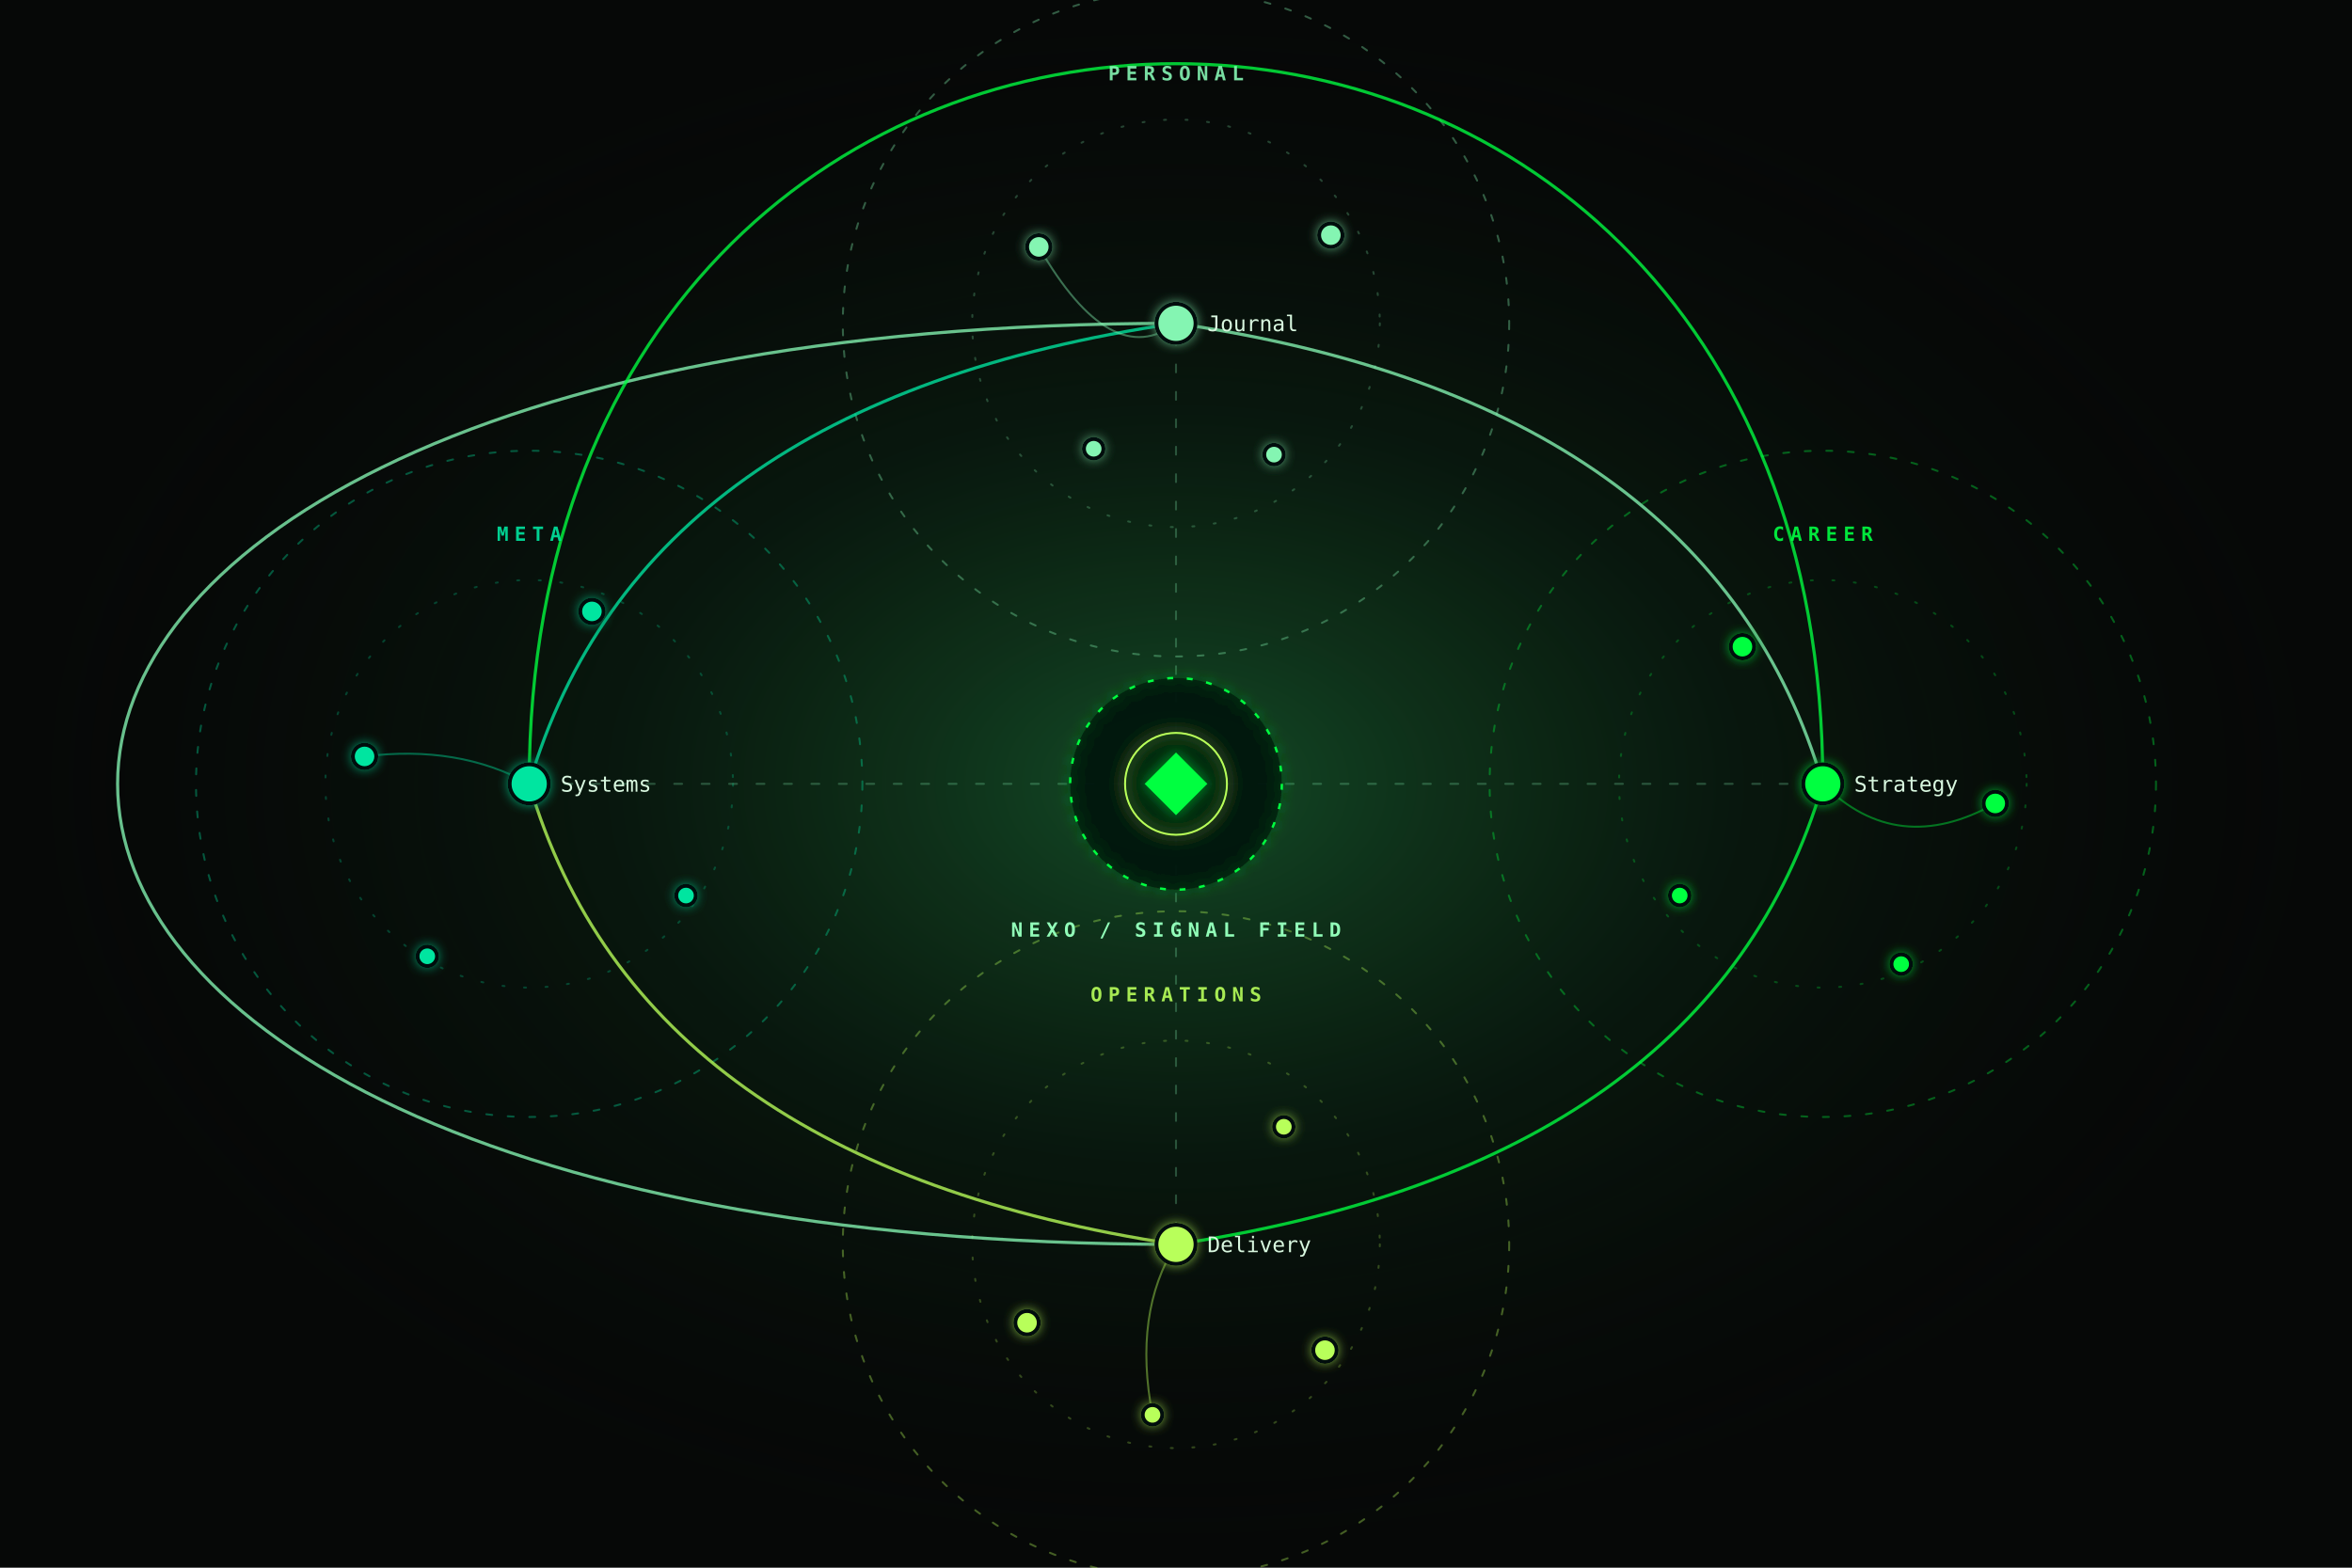
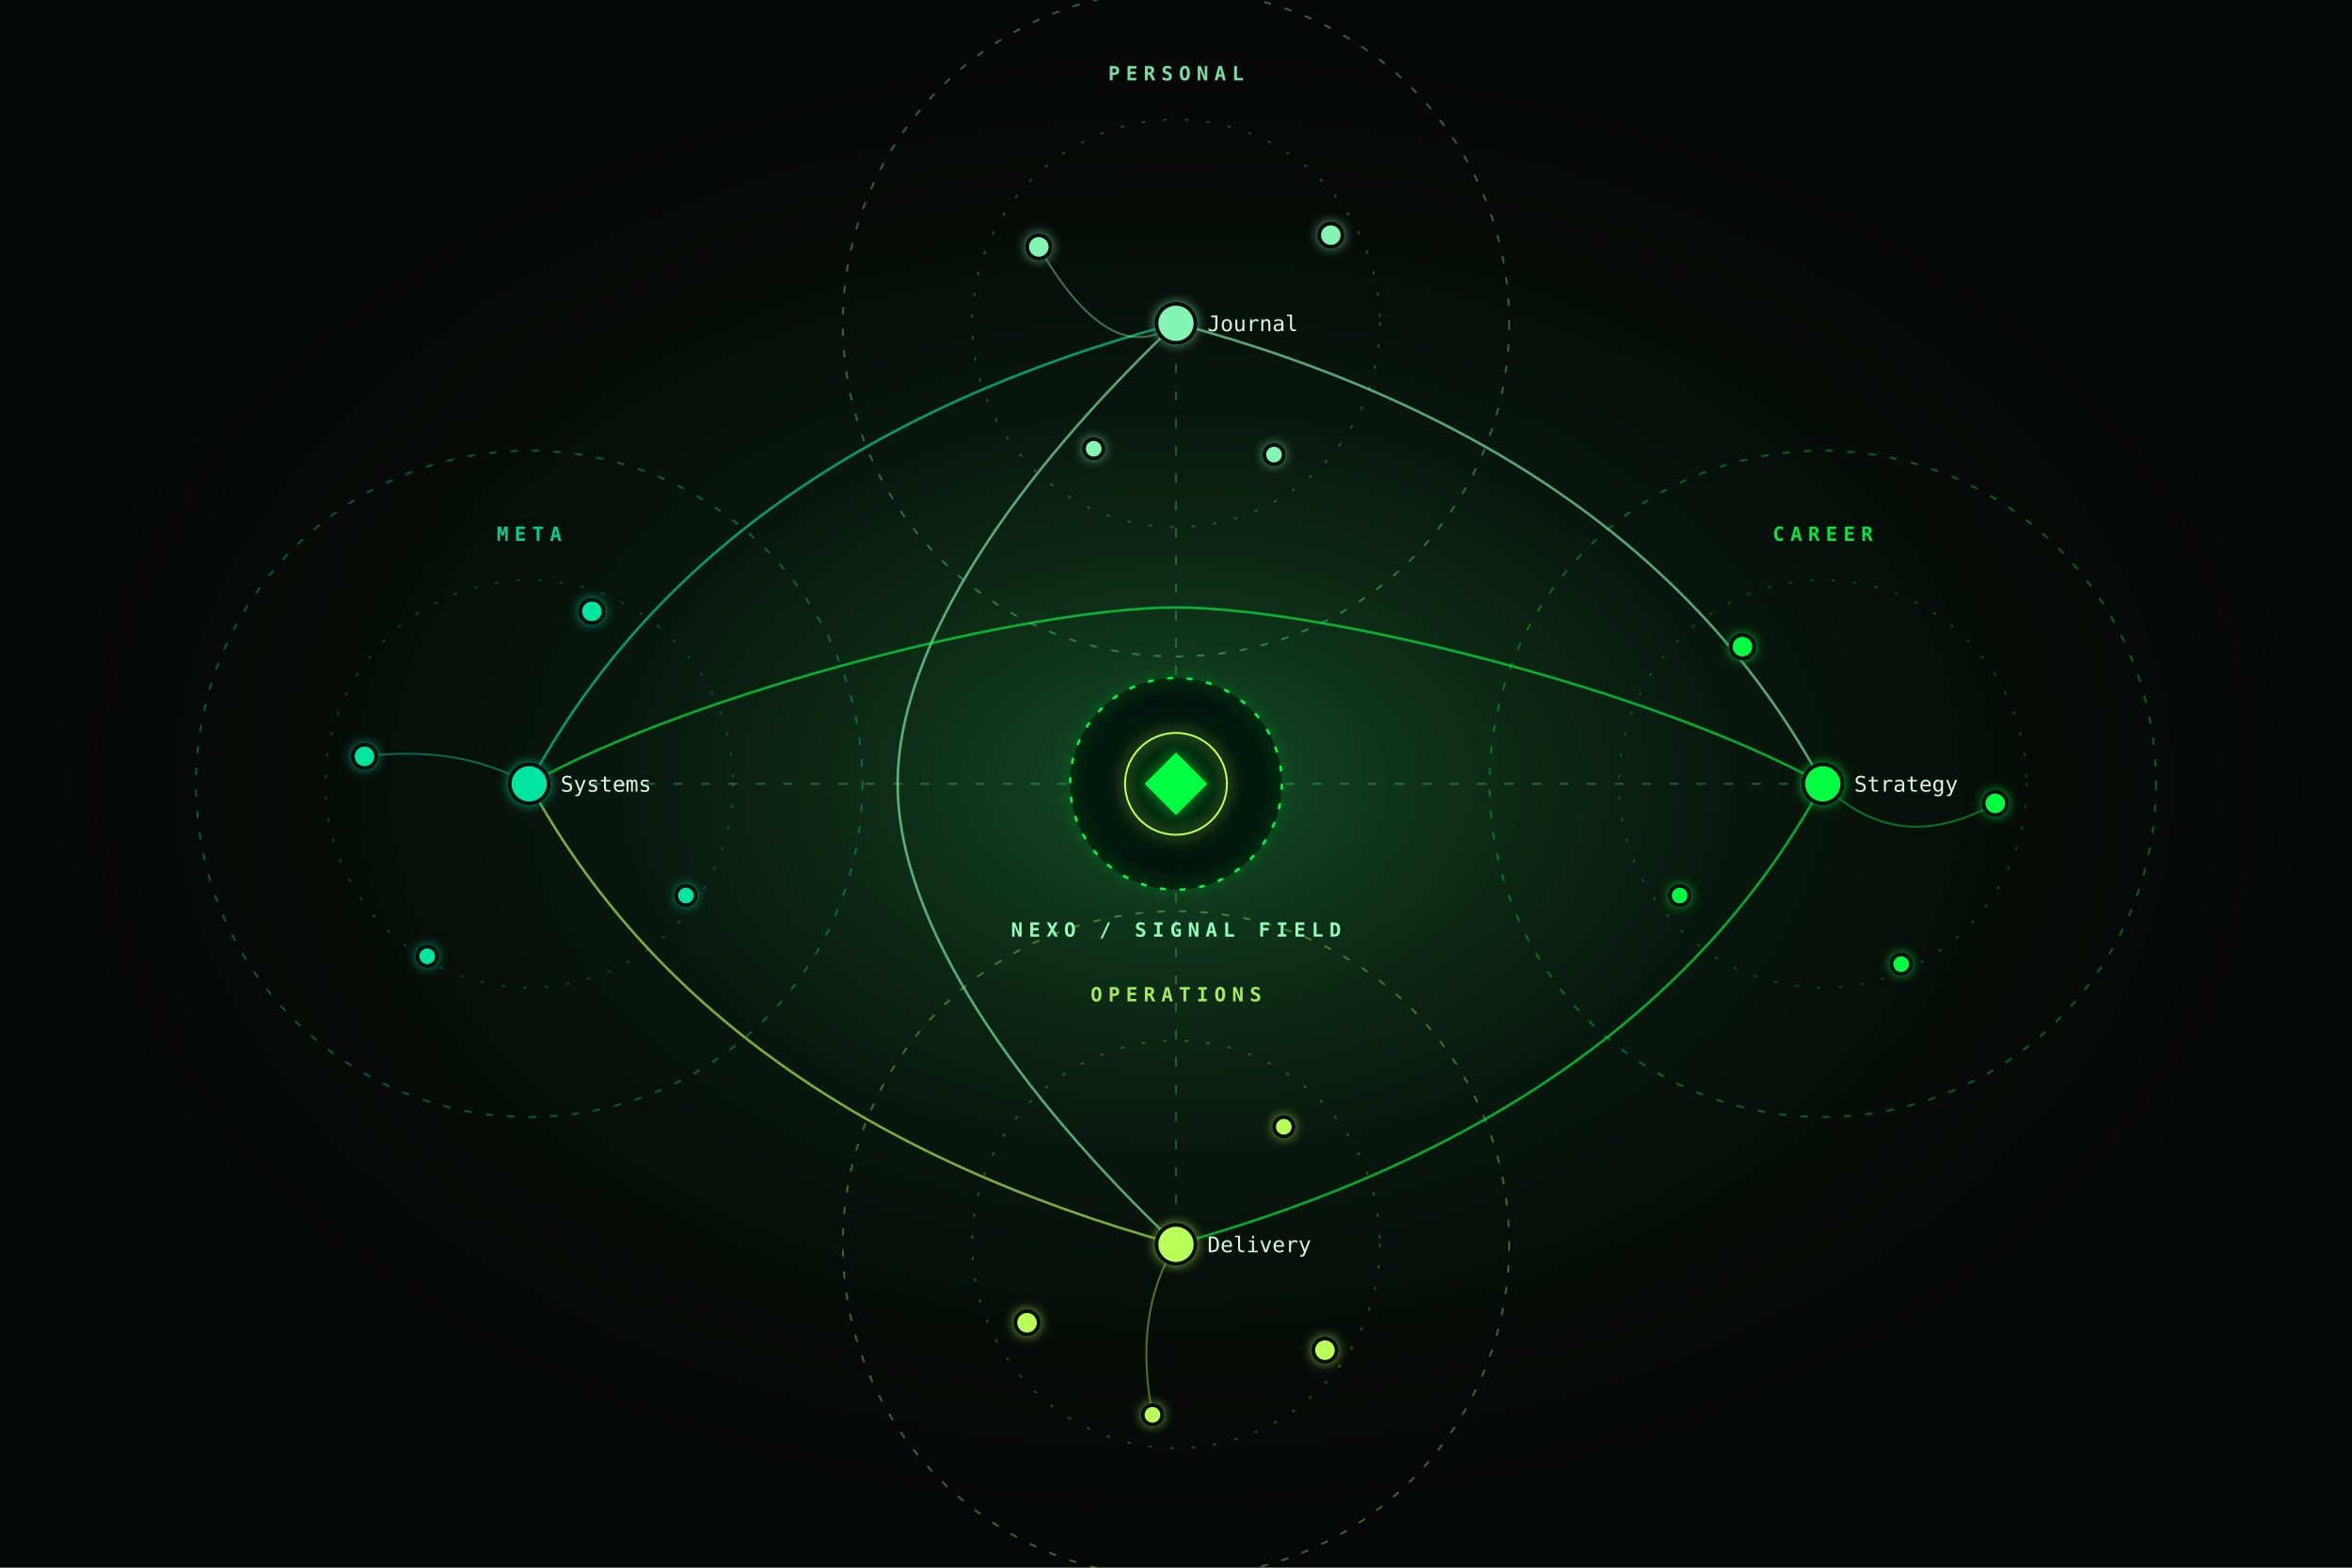
<svg xmlns="http://www.w3.org/2000/svg" width="1200" height="800" viewBox="0 0 1200 800" role="img" aria-labelledby="title description">
  <defs>
    <radialGradient id="core">
      <stop stop-color="#1b6c35" stop-opacity=".68" />
      <stop offset=".48" stop-color="#0b2915" stop-opacity=".45" />
      <stop offset="1" stop-color="#060807" stop-opacity="0" />
    </radialGradient>
    <filter id="glow">
      <feGaussianBlur stdDeviation="3" result="blur" />
      <feMerge>
        <feMergeNode in="blur" />
        <feMergeNode in="SourceGraphic" />
      </feMerge>
    </filter>
  </defs>
  <rect width="1200" height="800" fill="#060807" />
  <rect width="1200" height="800" fill="url(#core)" />
  <g fill="none" stroke-linecap="round">
    <path d="M600 400L600 165M600 400L930 400M600 400L600 635M600 400L270 400" stroke="#8fffc2" stroke-opacity=".25" stroke-dasharray="4 10" />
    <g stroke-dasharray="3 8" stroke-opacity=".35">
      <circle cx="600" cy="165" r="170" stroke="#84f5b2" />
      <circle cx="930" cy="400" r="170" stroke="#00ff41" />
      <circle cx="600" cy="635" r="170" stroke="#b8ff5a" />
      <circle cx="270" cy="400" r="170" stroke="#00e5a0" />
    </g>
    <g stroke-dasharray="1 10" stroke-opacity=".25">
      <circle cx="600" cy="165" r="104" stroke="#84f5b2" />
      <circle cx="930" cy="400" r="104" stroke="#00ff41" />
      <circle cx="600" cy="635" r="104" stroke="#b8ff5a" />
      <circle cx="270" cy="400" r="104" stroke="#00e5a0" />
    </g>
-     <g stroke-width="1.6" stroke-opacity=".78">
-       <path d="M600 165Q873 205 930 400" stroke="#84f5b2" />
-       <path d="M930 400Q873 594 600 635" stroke="#00ff41" />
-       <path d="M600 635Q327 594 270 400" stroke="#b8ff5a" />
-       <path d="M270 400Q327 205 600 165" stroke="#00e5a0" />
-       <path d="M600 165C-120 165-120 635 600 635" stroke="#84f5b2" />
-       <path d="M930 400C930-90 270-90 270 400" stroke="#00ff41" />
+     <g stroke-width="1.3" stroke-opacity=".64">
+       <path d="M600 165Q838 229 930 400" stroke="#84f5b2" />
+       <path d="M930 400Q838 569 600 635" stroke="#00ff41" />
+       <path d="M600 635Q362 569 270 400" stroke="#b8ff5a" />
+       <path d="M270 400Q362 229 600 165" stroke="#00e5a0" />
+       <path d="M600 165C520 241 458 328 458 400C458 472 520 559 600 635" stroke="#84f5b2" />
+       <path d="M930 400C844 352 674 310 600 310C526 310 356 352 270 400" stroke="#00ff41" />
    </g>
    <g stroke-width="1" stroke-opacity=".42">
      <path d="M530 126Q567 190 600 165" stroke="#84f5b2" />
      <path d="M1018 410Q968 438 930 400" stroke="#00ff41" />
      <path d="M588 722Q578 670 600 635" stroke="#b8ff5a" />
      <path d="M186 386Q234 380 270 400" stroke="#00e5a0" />
    </g>
  </g>
  <g font-family="ui-monospace, SFMono-Regular, Menlo, monospace" font-size="10" font-weight="700" letter-spacing="3" opacity=".9">
    <text x="600" y="41" text-anchor="middle" fill="#84f5b2">PERSONAL</text>
    <text x="930" y="276" text-anchor="middle" fill="#00ff41">CAREER</text>
    <text x="600" y="511" text-anchor="middle" fill="#b8ff5a">OPERATIONS</text>
    <text x="270" y="276" text-anchor="middle" fill="#00e5a0">META</text>
  </g>
  <g filter="url(#glow)" stroke="#060807" stroke-width="2">
    <g fill="#84f5b2">
      <circle cx="600" cy="165" r="10" />
      <circle cx="530" cy="126" r="6" />
      <circle cx="679" cy="120" r="6" />
      <circle cx="558" cy="229" r="5" />
      <circle cx="650" cy="232" r="5" />
    </g>
    <g fill="#00ff41">
      <circle cx="930" cy="400" r="10" />
      <circle cx="1018" cy="410" r="6" />
      <circle cx="889" cy="330" r="6" />
      <circle cx="857" cy="457" r="5" />
      <circle cx="970" cy="492" r="5" />
    </g>
    <g fill="#b8ff5a">
      <circle cx="600" cy="635" r="10" />
      <circle cx="524" cy="675" r="6" />
      <circle cx="676" cy="689" r="6" />
      <circle cx="588" cy="722" r="5" />
      <circle cx="655" cy="575" r="5" />
    </g>
    <g fill="#00e5a0">
      <circle cx="270" cy="400" r="10" />
      <circle cx="186" cy="386" r="6" />
      <circle cx="302" cy="312" r="6" />
      <circle cx="350" cy="457" r="5" />
      <circle cx="218" cy="488" r="5" />
    </g>
  </g>
  <g fill="#d8f7df" font-family="ui-monospace, SFMono-Regular, Menlo, monospace" font-size="11">
    <text x="616" y="169">Journal</text>
    <text x="946" y="404">Strategy</text>
    <text x="616" y="639">Delivery</text>
    <text x="286" y="404">Systems</text>
  </g>
  <g transform="translate(600 400)" filter="url(#glow)">
    <circle r="54" fill="#07180dcc" stroke="#00ff41" stroke-width="1.2" stroke-dasharray="3 7" />
    <circle r="26" fill="#00ff4112" stroke="#b8ff5a" />
    <path d="M0-16L16 0 0 16-16 0Z" fill="#00ff41" />
  </g>
  <text x="600" y="478" text-anchor="middle" fill="#91fdb8" font-family="ui-monospace, SFMono-Regular, Menlo, monospace" font-size="10" font-weight="700" letter-spacing="3">NEXO / SIGNAL FIELD</text>
</svg>
